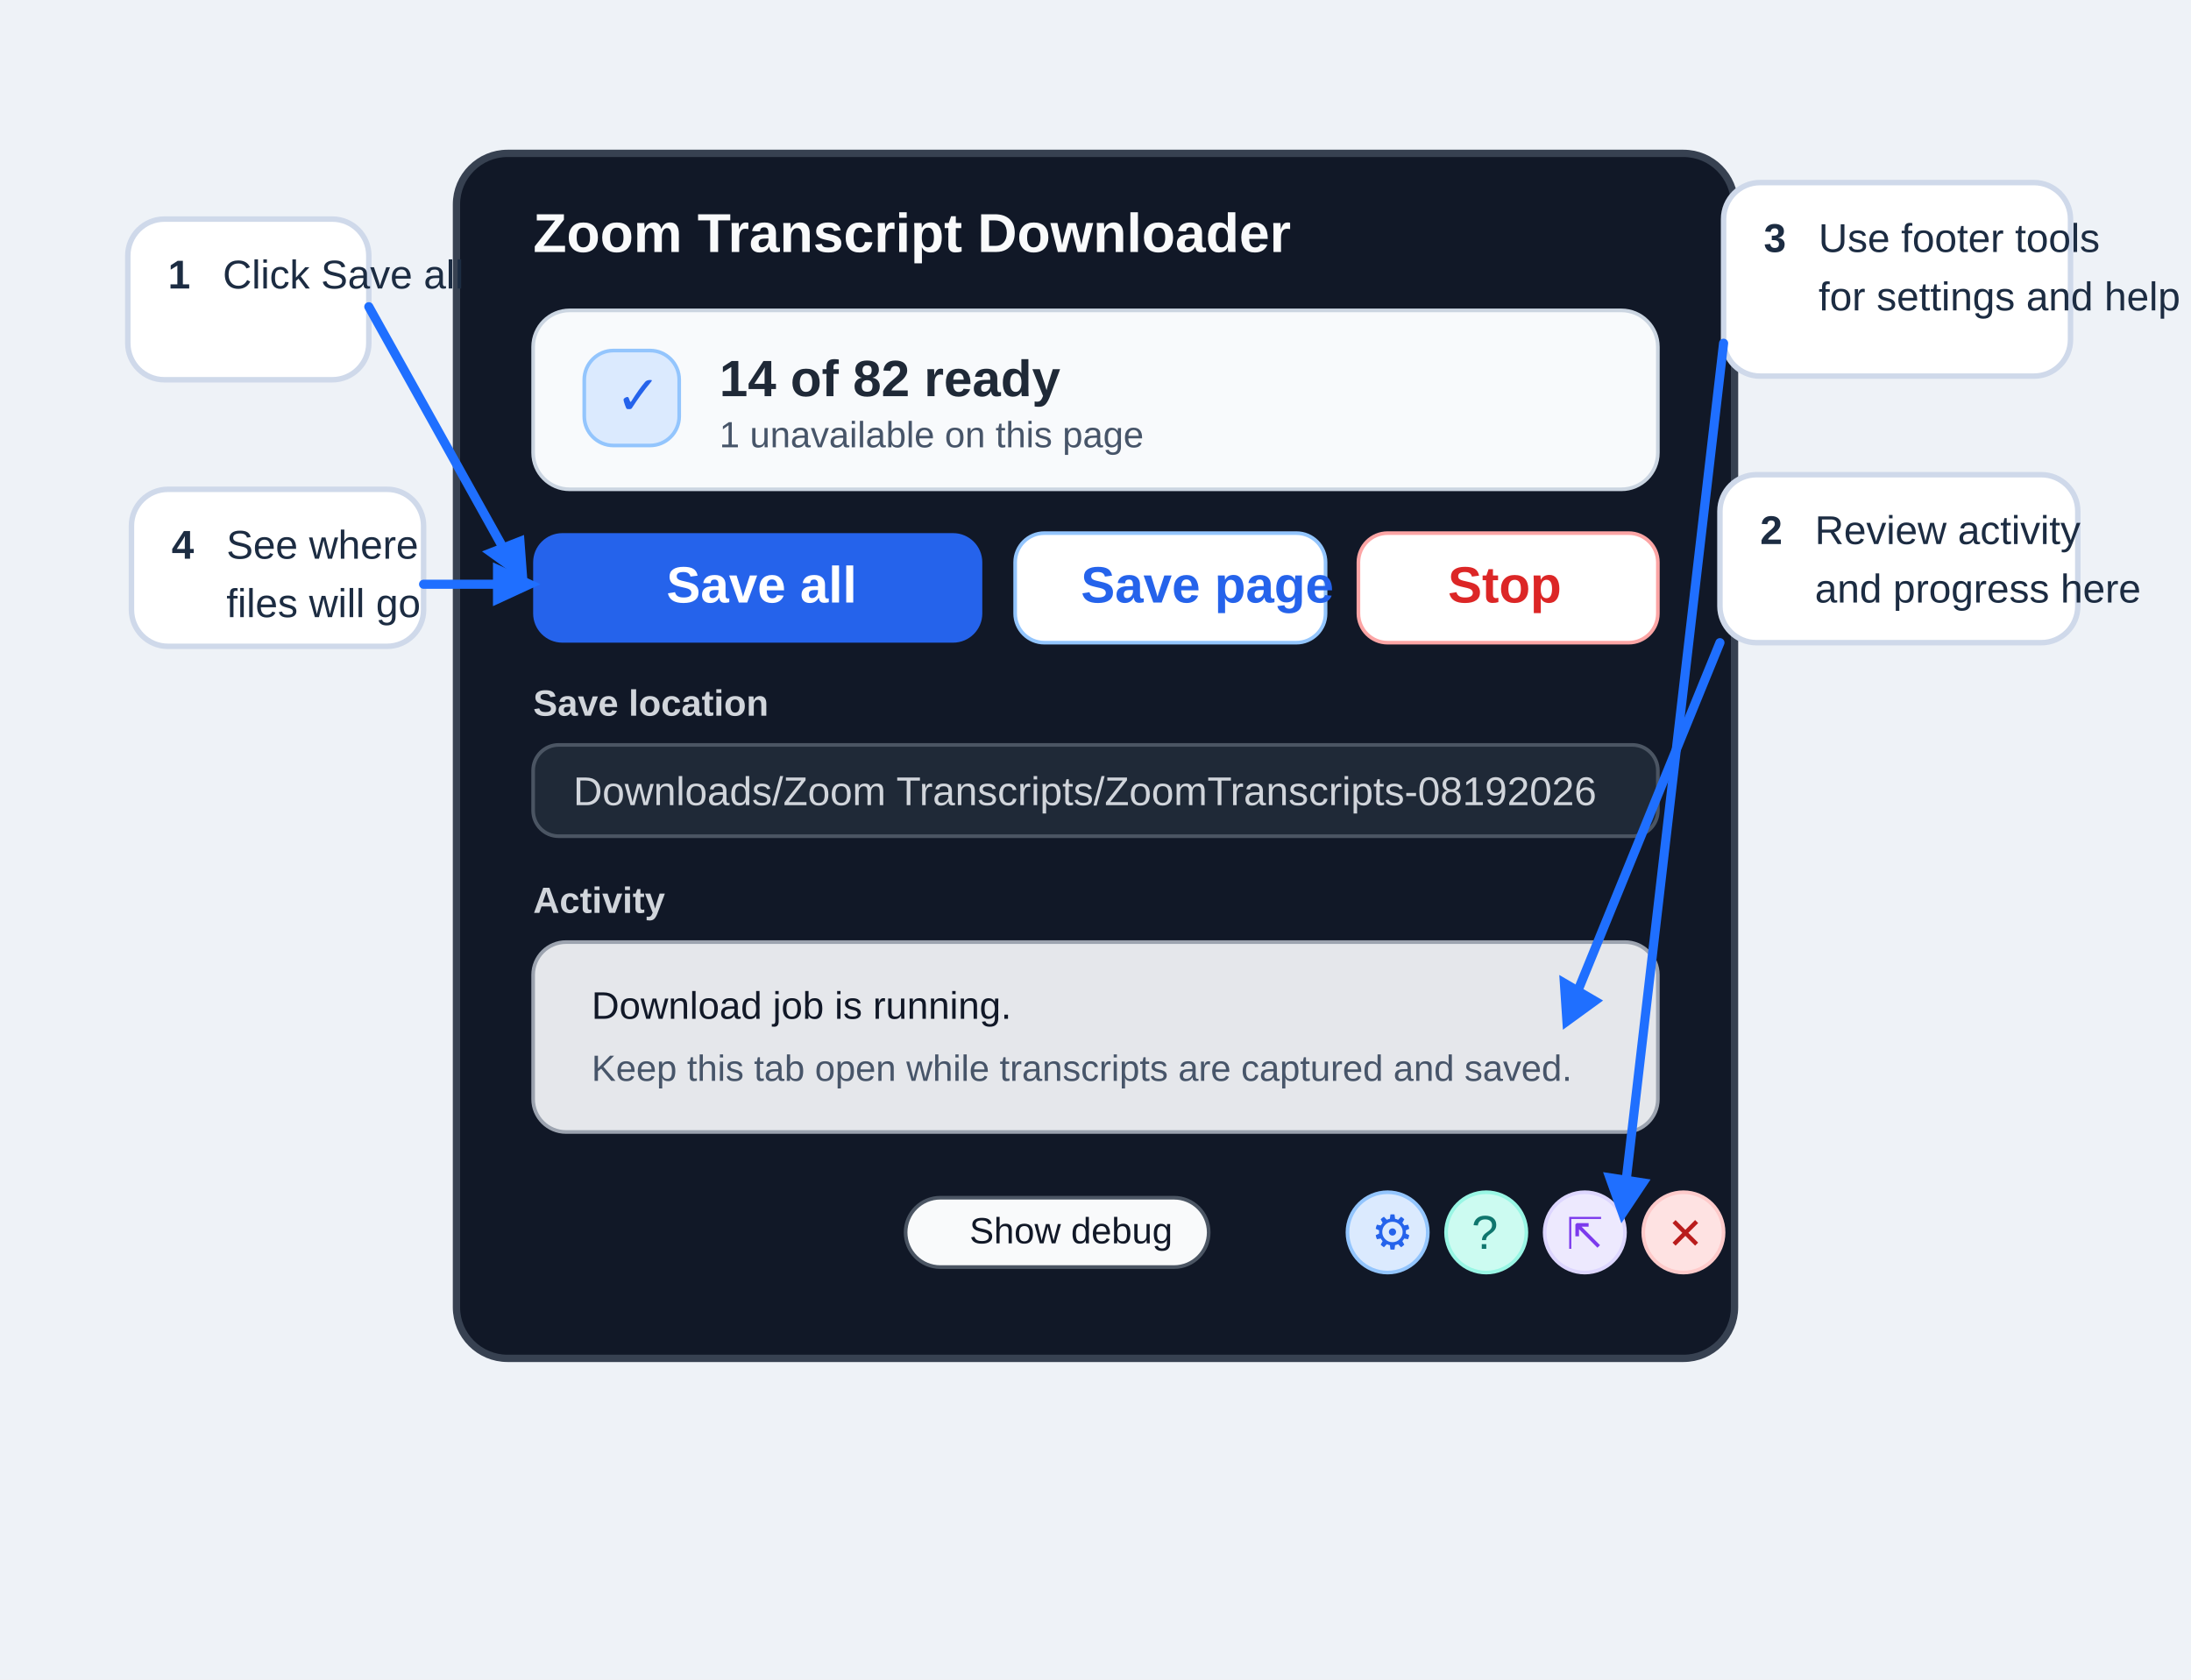
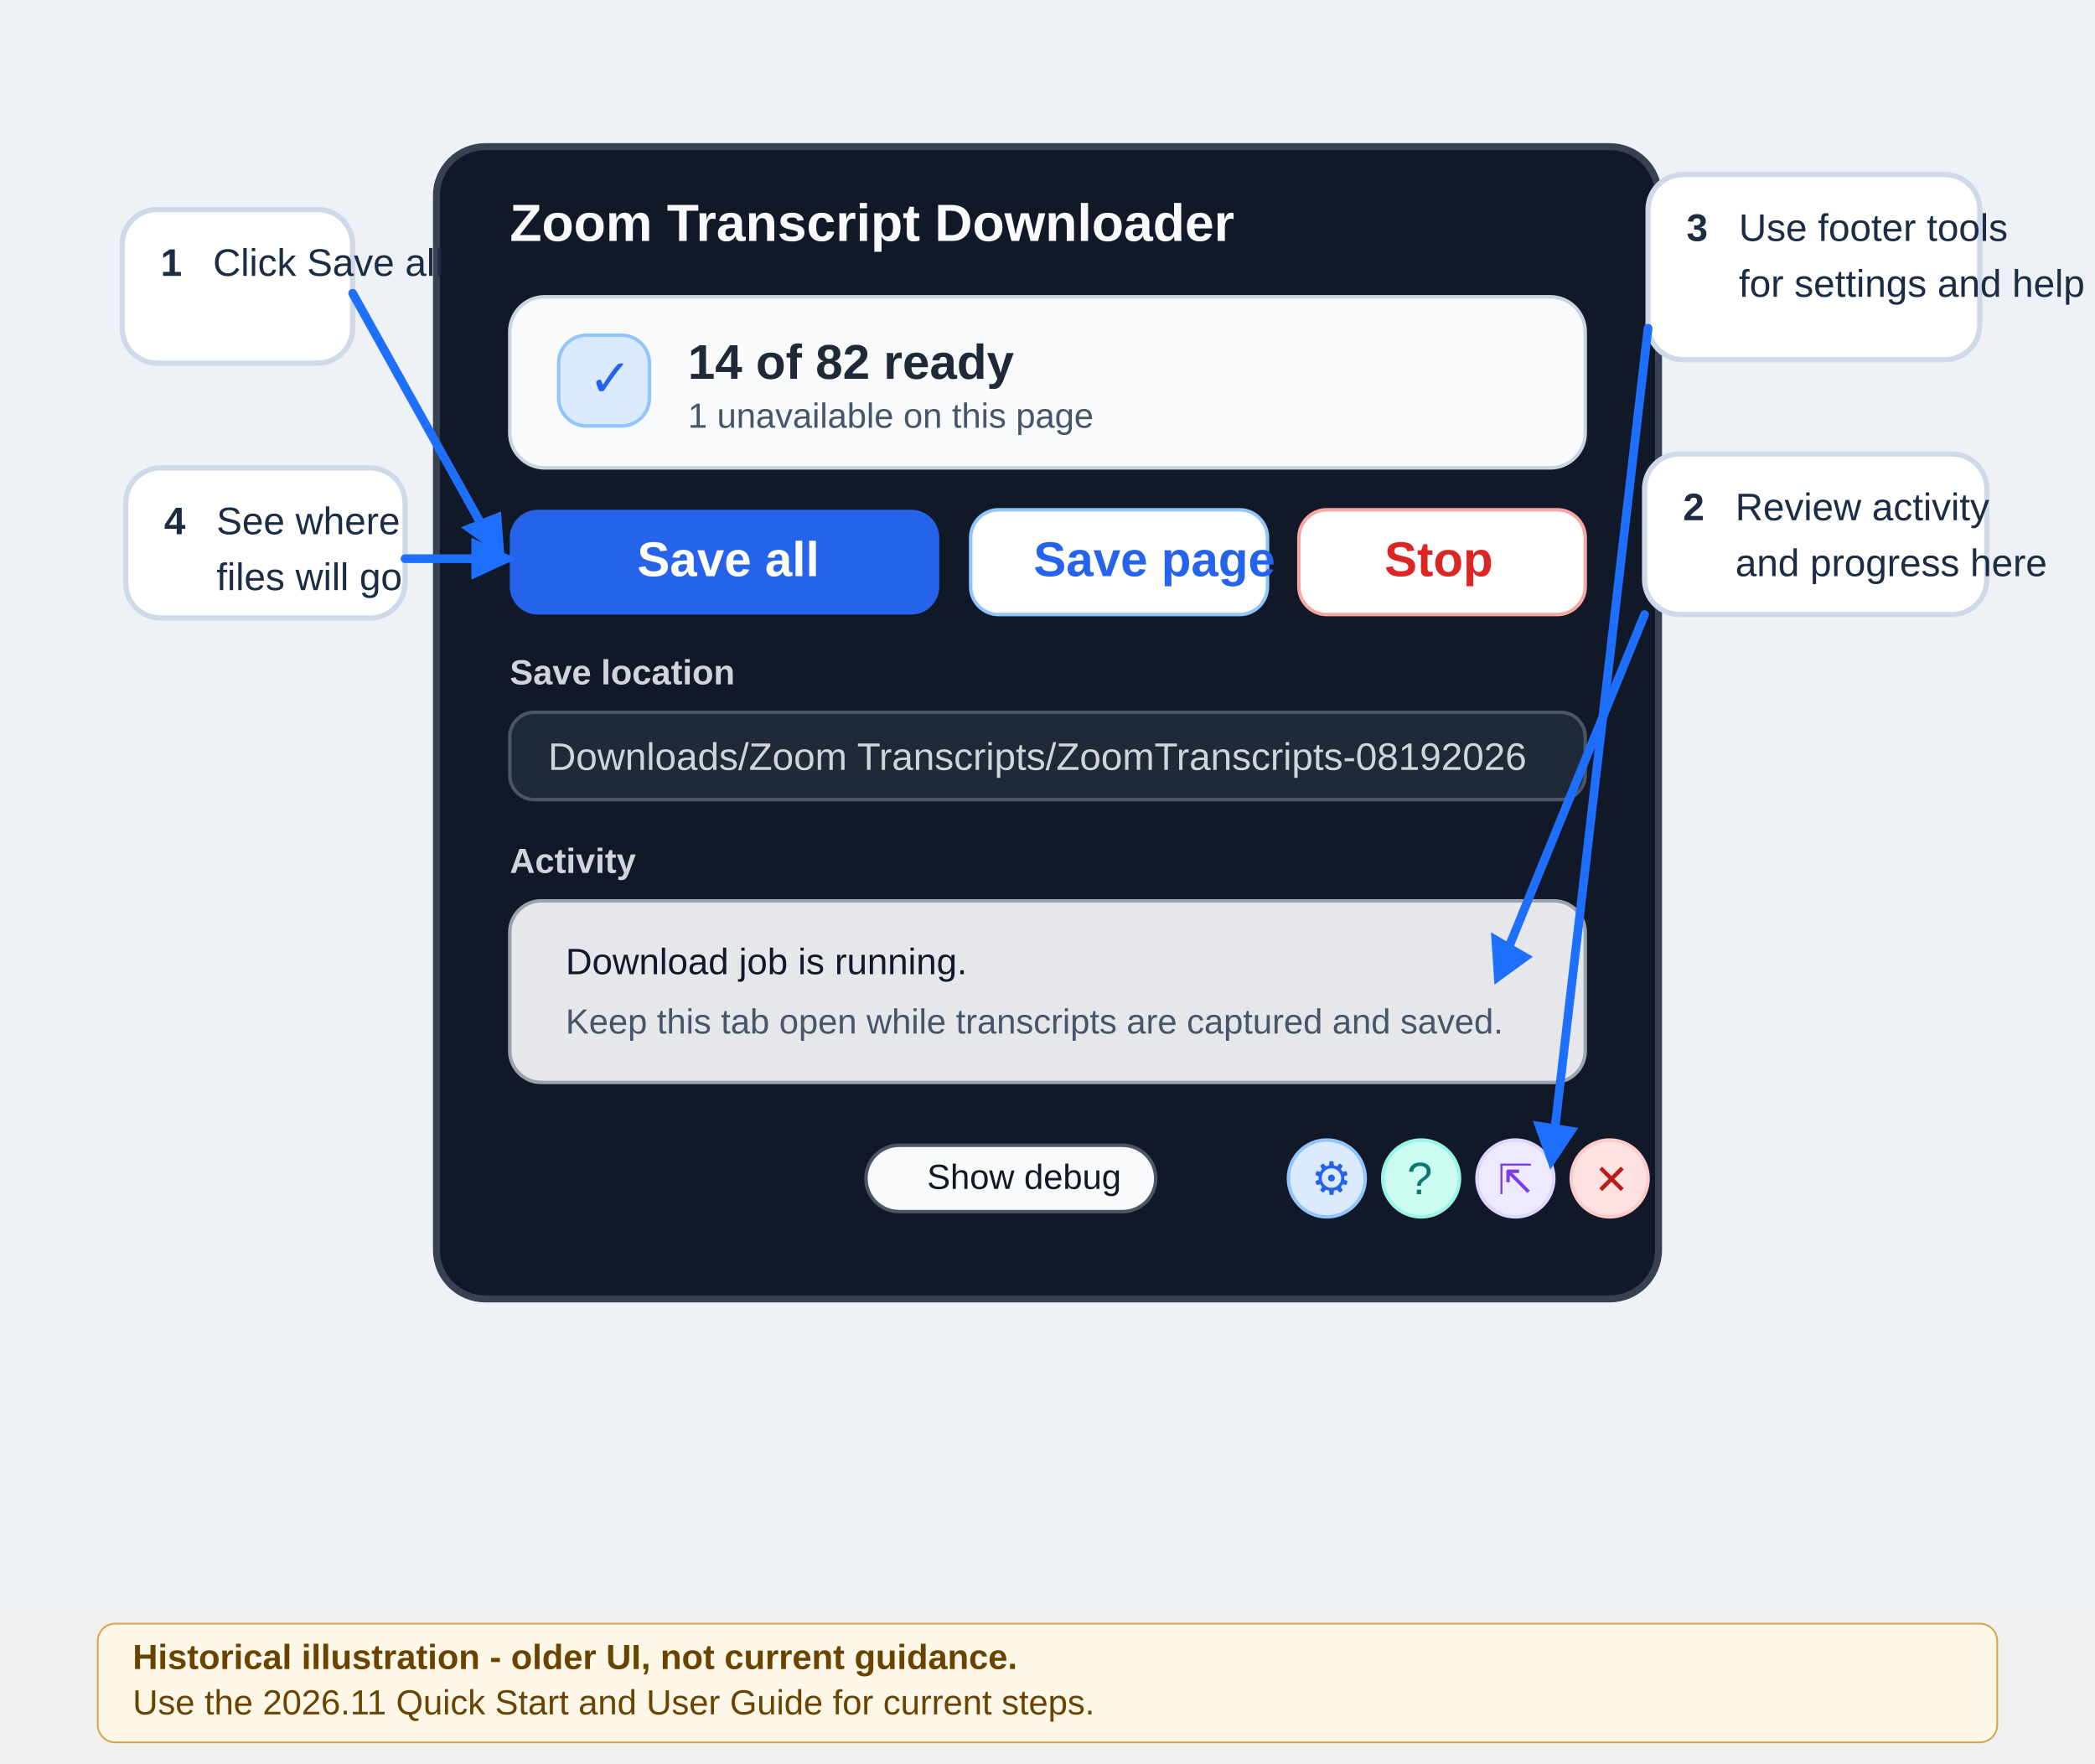
- <svg xmlns="http://www.w3.org/2000/svg" width="1200" height="920" viewBox="0 0 1200 920" role="img" aria-labelledby="title desc">
+ <svg xmlns="http://www.w3.org/2000/svg" width="1200" height="1010" viewBox="0 0 1200 1010" role="img" aria-labelledby="title desc">
  <rect width="1200" height="920" fill="#eef2f7" />
  <rect x="250" y="84" width="700" height="660" rx="28" fill="#111827" stroke="#374151" stroke-width="4" />
  <text x="292" y="138" font-family="Arial, sans-serif" font-size="30" font-weight="700" fill="#f9fafb">Zoom Transcript Downloader</text>
  <rect x="292" y="170" width="616" height="98" rx="20" fill="#f8fafc" stroke="#cbd5e1" stroke-width="2" />
  <rect x="320" y="192" width="52" height="52" rx="16" fill="#dbeafe" stroke="#93c5fd" stroke-width="2" />
  <text x="337" y="227" font-family="Arial, sans-serif" font-size="30" font-weight="700" fill="#2563eb">✓</text>
  <text x="394" y="217" font-family="Arial, sans-serif" font-size="28" font-weight="700" fill="#1f2937">14 of 82 ready</text>
  <text x="394" y="245" font-family="Arial, sans-serif" font-size="20" fill="#475569">1 unavailable on this page</text>
  <rect x="292" y="292" width="246" height="60" rx="16" fill="#2563eb" />
  <text x="365" y="330" font-family="Arial, sans-serif" font-size="28" font-weight="700" fill="#ffffff">Save all</text>
  <rect x="556" y="292" width="170" height="60" rx="16" fill="#ffffff" stroke="#93c5fd" stroke-width="2" />
  <text x="592" y="330" font-family="Arial, sans-serif" font-size="28" font-weight="700" fill="#2563eb">Save page</text>
  <rect x="744" y="292" width="164" height="60" rx="16" fill="#ffffff" stroke="#fca5a5" stroke-width="2" />
  <text x="793" y="330" font-family="Arial, sans-serif" font-size="28" font-weight="700" fill="#dc2626">Stop</text>
  <text x="292" y="392" font-family="Arial, sans-serif" font-size="20" font-weight="700" fill="#d1d5db">Save location</text>
  <rect x="292" y="408" width="616" height="50" rx="14" fill="#1f2937" stroke="#4b5563" stroke-width="2" />
  <text x="314" y="441" font-family="Arial, sans-serif" font-size="22" fill="#d1d5db">Downloads/Zoom Transcripts/ZoomTranscripts-08192026</text>
  <text x="292" y="500" font-family="Arial, sans-serif" font-size="20" font-weight="700" fill="#d1d5db">Activity</text>
  <rect x="292" y="516" width="616" height="104" rx="18" fill="#e5e7eb" stroke="#9ca3af" stroke-width="2" />
  <text x="324" y="558" font-family="Arial, sans-serif" font-size="21" fill="#111827">Download job is running.</text>
  <text x="324" y="592" font-family="Arial, sans-serif" font-size="20" fill="#475569">Keep this tab open while transcripts are captured and saved.</text>
  <rect x="496" y="656" width="166" height="38" rx="19" fill="#f9fafb" stroke="#4b5563" stroke-width="2" />
  <text x="531" y="681" font-family="Arial, sans-serif" font-size="20" fill="#111827">Show debug</text>
  <circle cx="760" cy="675" r="22" fill="#dbeafe" stroke="#93c5fd" stroke-width="2" />
  <text x="751" y="684" font-family="Arial, sans-serif" font-size="26" fill="#2563eb">⚙</text>
  <circle cx="814" cy="675" r="22" fill="#ccfbf1" stroke="#99f6e4" stroke-width="2" />
  <text x="806" y="684" font-family="Arial, sans-serif" font-size="26" fill="#0f766e">?</text>
  <circle cx="868" cy="675" r="22" fill="#ede9fe" stroke="#ddd6fe" stroke-width="2" />
  <text x="858" y="684" font-family="Arial, sans-serif" font-size="24" fill="#7c3aed">⇱</text>
  <circle cx="922" cy="675" r="22" fill="#fee2e2" stroke="#fecaca" stroke-width="2" />
  <text x="913" y="684" font-family="Arial, sans-serif" font-size="24" fill="#b91c1c">✕</text>
  <rect x="70" y="120" width="132" height="88" rx="20" fill="#ffffff" stroke="#cfd9ea" stroke-width="3" />
  <text x="92" y="158" font-family="Arial, sans-serif" font-size="22" font-weight="700" fill="#1c2c42">1</text>
  <text x="122" y="158" font-family="Arial, sans-serif" font-size="22" fill="#1c2c42">Click Save all</text>
  <path d="M202 168 L280 308" stroke="#1f6fff" stroke-width="5" fill="none" stroke-linecap="round" />
  <polygon points="289,320 264,302 287,293" fill="#1f6fff" />
  <rect x="942" y="260" width="196" height="92" rx="20" fill="#ffffff" stroke="#cfd9ea" stroke-width="3" />
  <text x="964" y="298" font-family="Arial, sans-serif" font-size="22" font-weight="700" fill="#1c2c42">2</text>
  <text x="994" y="298" font-family="Arial, sans-serif" font-size="22" fill="#1c2c42">Review activity</text>
  <text x="994" y="330" font-family="Arial, sans-serif" font-size="22" fill="#1c2c42">and progress here</text>
  <path d="M942 352 L862 548" stroke="#1f6fff" stroke-width="5" fill="none" stroke-linecap="round" />
  <polygon points="856,564 854,534 878,548" fill="#1f6fff" />
  <rect x="944" y="100" width="190" height="106" rx="20" fill="#ffffff" stroke="#cfd9ea" stroke-width="3" />
  <text x="966" y="138" font-family="Arial, sans-serif" font-size="22" font-weight="700" fill="#1c2c42">3</text>
  <text x="996" y="138" font-family="Arial, sans-serif" font-size="22" fill="#1c2c42">Use footer tools</text>
  <text x="996" y="170" font-family="Arial, sans-serif" font-size="22" fill="#1c2c42">for settings and help</text>
  <path d="M944 188 L890 652" stroke="#1f6fff" stroke-width="5" fill="none" stroke-linecap="round" />
  <polygon points="888,670 878,642 904,646" fill="#1f6fff" />
  <rect x="72" y="268" width="160" height="86" rx="20" fill="#ffffff" stroke="#cfd9ea" stroke-width="3" />
  <text x="94" y="306" font-family="Arial, sans-serif" font-size="22" font-weight="700" fill="#1c2c42">4</text>
  <text x="124" y="306" font-family="Arial, sans-serif" font-size="22" fill="#1c2c42">See where</text>
  <text x="124" y="338" font-family="Arial, sans-serif" font-size="22" fill="#1c2c42">files will go</text>
  <path d="M232 320 L282 320" stroke="#1f6fff" stroke-width="5" fill="none" stroke-linecap="round" />
  <polygon points="296,320 270,308 270,332" fill="#1f6fff" />
+   <rect x="56" y="930" width="1088" height="68" rx="10" fill="#fff7e8" stroke="#d6a64b" />
+   <text x="76" y="956" font-family="Arial, sans-serif" font-size="20" font-weight="700" fill="#694400">Historical illustration - older UI, not current guidance.</text>
+   <text x="76" y="982" font-family="Arial, sans-serif" font-size="20" fill="#694400">Use the 2026.11 Quick Start and User Guide for current steps.</text>
</svg>
